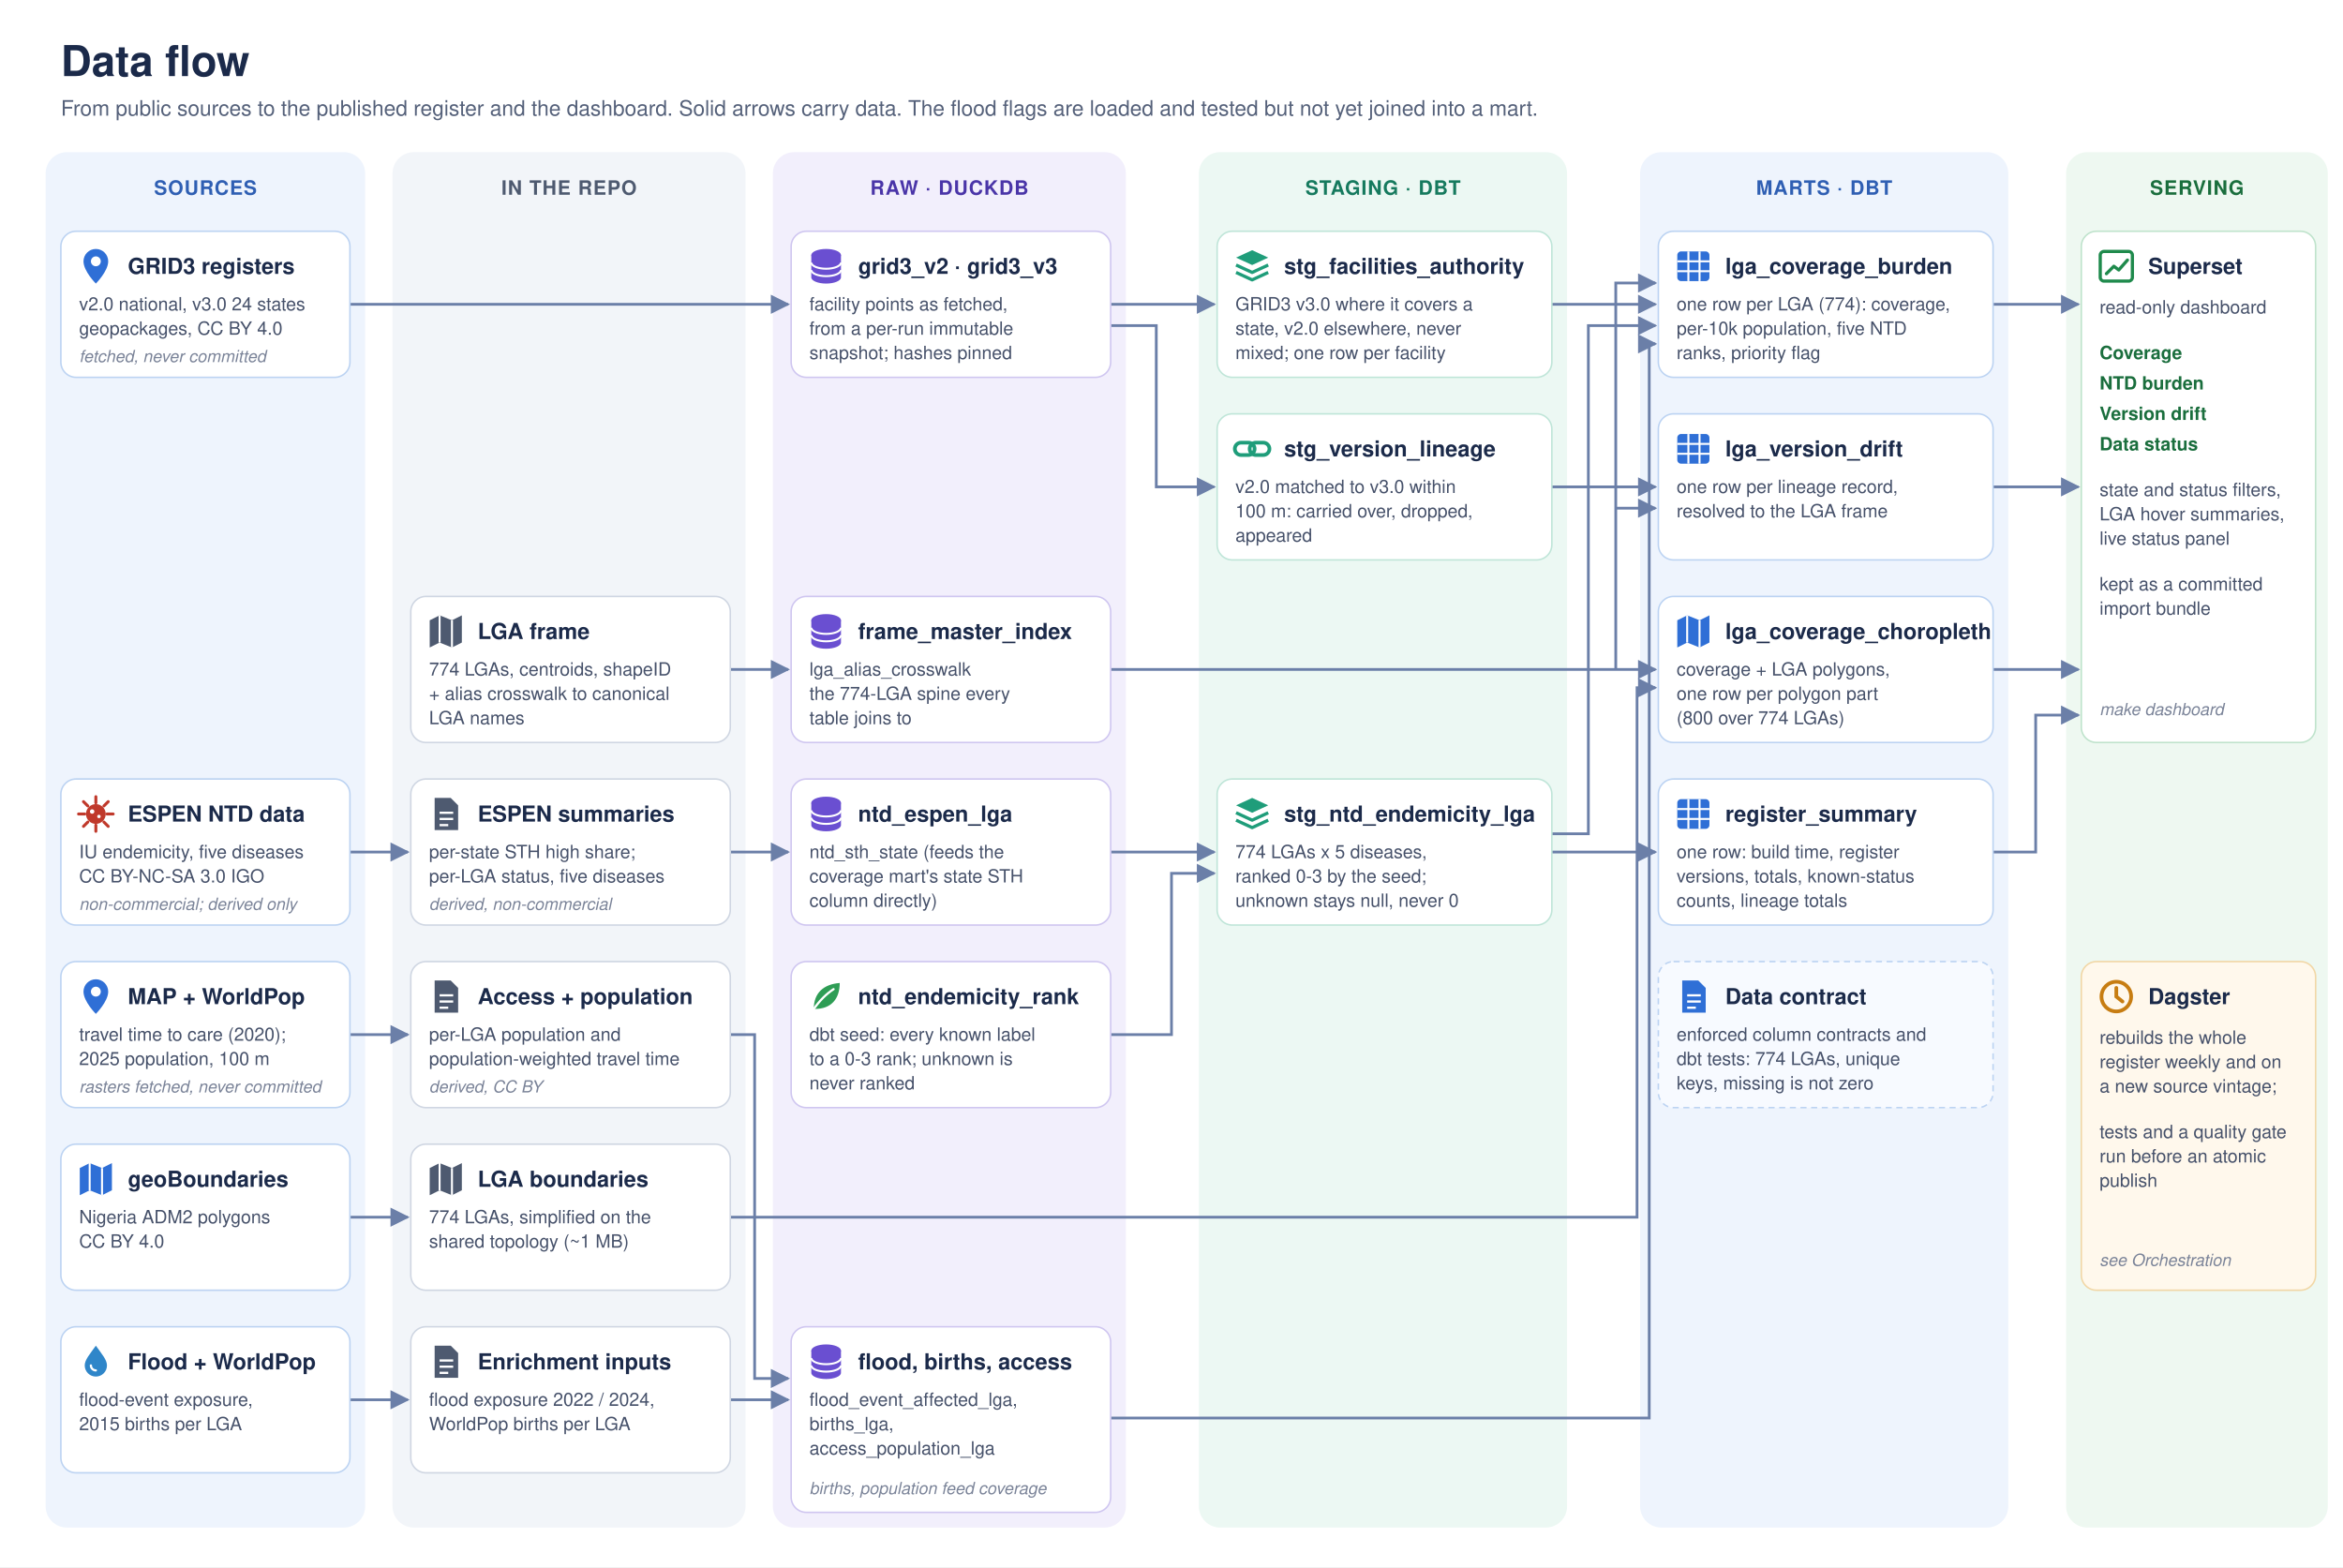
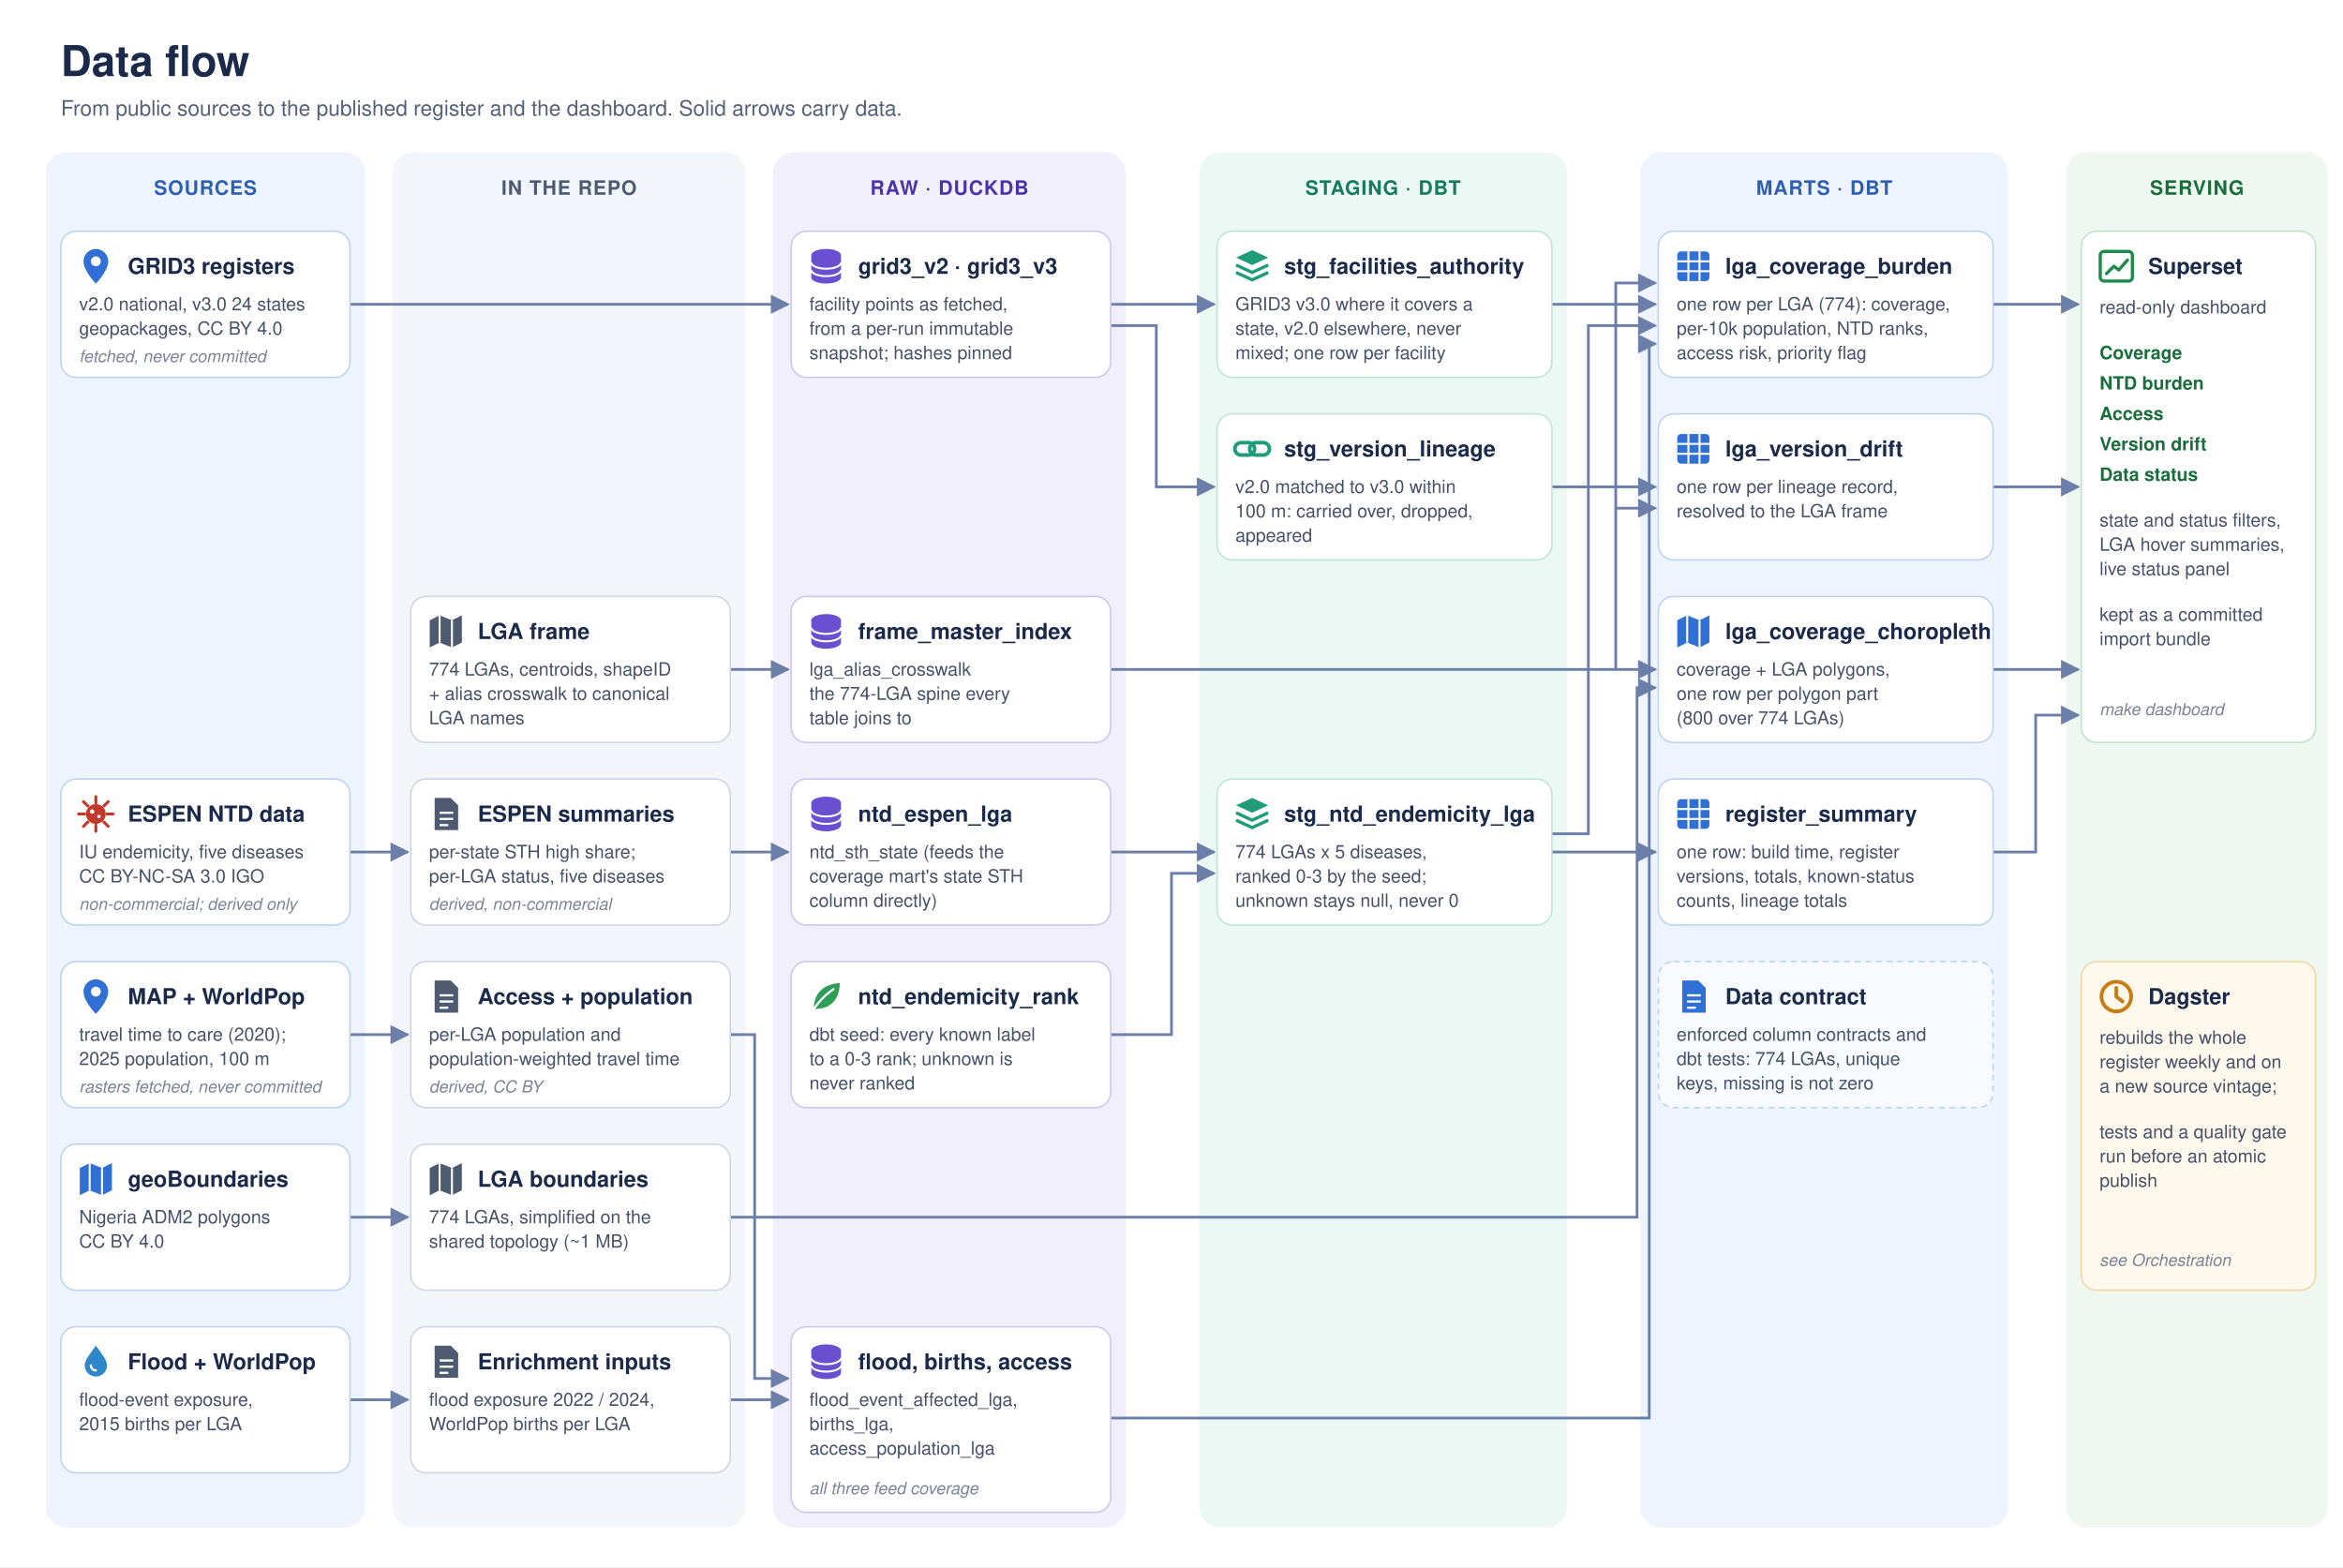
<svg xmlns="http://www.w3.org/2000/svg" xmlns:xlink="http://www.w3.org/1999/xlink" viewBox="0 0 1540 1030" width="1540" height="1030" role="img" aria-labelledby="t d" font-family="Helvetica, Arial, sans-serif">
  <defs>
    <marker id="a" viewBox="0 0 10 10" refX="9" refY="5" markerWidth="7" markerHeight="7" orient="auto">
      <path d="M0,0 L10,5 L0,10 z" fill="#6b7fa8" />
    </marker>
    <symbol id="i-pin" viewBox="0 0 32 32">
      <path fill-rule="evenodd" d="M16 2a10 10 0 0 1 10 10c0 8-10 18-10 18S6 20 6 12A10 10 0 0 1 16 2zm0 6a4 4 0 1 0 0 8a4 4 0 1 0 0-8z" fill="currentColor" />
    </symbol>
    <symbol id="i-db" viewBox="0 0 32 32">
      <ellipse cx="16" cy="7" rx="12" ry="5" fill="currentColor" />
      <path d="M4 7v18a12 5 0 0 0 24 0V7" fill="currentColor" />
      <path d="M4 13a12 5 0 0 0 24 0M4 19a12 5 0 0 0 24 0" fill="none" stroke="#fff" stroke-width="1.6" />
    </symbol>
    <symbol id="i-layers" viewBox="0 0 32 32">
      <path d="M16 3l13 6-13 6L3 9z" fill="currentColor" />
      <path d="M3 15l13 6 13-6M3 21l13 6 13-6" fill="none" stroke="currentColor" stroke-width="2.6" stroke-linejoin="round" />
    </symbol>
    <symbol id="i-table" viewBox="0 0 32 32">
      <rect x="3" y="4" width="26" height="24" rx="3" fill="currentColor" />
      <path d="M3 12h26M3 20h26M12 4v24M21 4v24" stroke="#fff" stroke-width="1.6" />
    </symbol>
    <symbol id="i-map" viewBox="0 0 32 32">
      <path d="M3 7l8-4 10 4 8-4v22l-8 4-10-4-8 4z" fill="currentColor" />
      <path d="M11 3v22M21 7v22" stroke="#fff" stroke-width="1.6" />
    </symbol>
    <symbol id="i-virus" viewBox="0 0 32 32">
      <circle cx="16" cy="16" r="8" fill="currentColor" />
      <g stroke="currentColor" stroke-width="2.4" stroke-linecap="round">
        <path d="M16 2v5M16 25v5M2 16h5M25 16h5M6 6l3.5 3.5M22.5 22.5L26 26M26 6l-3.5 3.5M9.5 22.5L6 26" />
      </g>
      <circle cx="13" cy="14" r="1.8" fill="#fff" />
      <circle cx="18.5" cy="18" r="1.4" fill="#fff" />
    </symbol>
    <symbol id="i-drop" viewBox="0 0 32 32">
      <path d="M16 3c5 7 9 11.5 9 16a9 9 0 0 1-18 0c0-4.5 4-9 9-16z" fill="currentColor" />
      <path d="M12 19a4 4 0 0 0 4 4" fill="none" stroke="#fff" stroke-width="1.8" stroke-linecap="round" />
    </symbol>
    <symbol id="i-seed" viewBox="0 0 32 32">
      <path d="M6 26C6 13 14 6 27 5c0 13-7 21-20 21z" fill="currentColor" />
      <path d="M6 26C11 19 16 14 22 10" fill="none" stroke="#fff" stroke-width="1.8" stroke-linecap="round" />
    </symbol>
    <symbol id="i-doc" viewBox="0 0 32 32">
      <path d="M7 3h13l6 6v20H7z" fill="currentColor" />
      <path d="M11 15h11M11 20h11M11 25h7" stroke="#fff" stroke-width="1.8" />
    </symbol>
    <symbol id="i-chart" viewBox="0 0 32 32">
      <rect x="3" y="4" width="26" height="24" rx="3" fill="none" stroke="currentColor" stroke-width="2.6" />
      <path d="M8 22l6-6 4 3 7-8" fill="none" stroke="currentColor" stroke-width="2.6" stroke-linecap="round" stroke-linejoin="round" />
    </symbol>
    <symbol id="i-clock" viewBox="0 0 32 32">
      <circle cx="16" cy="16" r="12" fill="none" stroke="currentColor" stroke-width="3" />
      <path d="M16 9v7l5 4" fill="none" stroke="currentColor" stroke-width="3" stroke-linecap="round" />
    </symbol>
    <symbol id="i-link" viewBox="0 0 32 32">
      <rect x="2" y="11" width="16" height="10" rx="5" fill="none" stroke="currentColor" stroke-width="3" />
      <rect x="14" y="11" width="16" height="10" rx="5" fill="none" stroke="currentColor" stroke-width="3" />
    </symbol>
    <style>
      .h1{font-size:28px;font-weight:700;fill:#1b2a4a}
      .sub{font-size:14px;fill:#55617a}
      .col{font-size:13px;font-weight:700;letter-spacing:.6px}
      .ct{font-size:14.5px;font-weight:700;fill:#1b2a4a}
      .cb{font-size:12px;fill:#46516a}
      .ft{font-size:11px;font-style:italic;fill:#7a8398}
      .e{fill:none;stroke:#6b7fa8;stroke-width:1.8;marker-end:url(#a)}
      .ed{fill:none;stroke:#9aa6bf;stroke-width:1.6;stroke-dasharray:5 4;marker-end:url(#a)}
    </style>
  </defs>
  <rect width="1540" height="1030" fill="#fff" />
  <text x="40" y="50" class="h1">Data flow</text>
-   <text x="40" y="76" class="sub">From public sources to the published register and the dashboard. Solid arrows carry data. The flood flags are loaded and tested but not yet joined into a mart.</text>
+   <text x="40" y="76" class="sub">From public sources to the published register and the dashboard. Solid arrows carry data.</text>
  <rect x="30" y="100" width="210" height="904" rx="14" fill="#eef4fd" />
  <rect x="258" y="100" width="232" height="904" rx="14" fill="#f2f5f9" />
  <rect x="508" y="100" width="232" height="904" rx="14" fill="#f2effc" />
  <rect x="788" y="100" width="242" height="904" rx="14" fill="#ecf8f3" />
  <rect x="1078" y="100" width="242" height="904" rx="14" fill="#eef4fd" />
  <rect x="1358" y="100" width="172" height="904" rx="14" fill="#eef8f1" />
  <text x="135" y="128" class="col" fill="#2f5fb3" text-anchor="middle">SOURCES</text>
  <text x="374" y="128" class="col" fill="#4e5a70" text-anchor="middle">IN THE REPO</text>
  <text x="624" y="128" class="col" fill="#4a35a8" text-anchor="middle">RAW · DUCKDB</text>
  <text x="909" y="128" class="col" fill="#167a5e" text-anchor="middle">STAGING · DBT</text>
  <text x="1199" y="128" class="col" fill="#2f5fb3" text-anchor="middle">MARTS · DBT</text>
  <text x="1444" y="128" class="col" fill="#1a6e3d" text-anchor="middle">SERVING</text>
  <path class="e" d="M230,200 H518" />
  <path class="e" d="M730,200 H798" />
  <path class="e" d="M730,214 H760 V320 H798" />
  <path class="e" d="M1020,200 H1088" />
  <path class="e" d="M1020,320 H1088" />
  <path class="e" d="M480,440 H518" />
  <path class="e" d="M730,440 H1088" />
  <path class="e" d="M1062,440 V186 H1088" />
  <path class="e" d="M1062,334 H1088" />
  <path class="e" d="M230,560 H268" />
  <path class="e" d="M480,560 H518" />
  <path class="e" d="M730,560 H798" />
  <path class="e" d="M730,680 H770 V574 H798" />
  <path class="e" d="M1020,560 H1088" />
  <path class="e" d="M1020,548 H1044 V214 H1088" />
  <path class="e" d="M230,800 H268" />
  <path class="e" d="M230,680 H268" />
  <path class="e" d="M480,680 H496 V906 H518" />
  <path class="e" d="M730,932 H1084 V226 H1088" />
  <path class="e" d="M480,800 H1076 V452 H1088" />
  <path class="e" d="M230,920 H268" />
  <path class="e" d="M480,920 H518" />
  <path class="e" d="M1310,200 H1366" />
  <path class="e" d="M1310,320 H1366" />
  <path class="e" d="M1310,440 H1366" />
  <path class="e" d="M1310,560 H1338 V470 H1366" />
  <g>
    <rect x="40" y="152" width="190" height="96" rx="10" fill="#fff" stroke="#bcd3f2" />
    <use href="#i-pin" xlink:href="#i-pin" x="50" y="162" width="26" height="26" color="#2f6fd6" />
    <text x="84" y="180" class="ct">GRID3 registers</text>
    <text class="cb">
      <tspan x="52" y="204">v2.0 national, v3.0 24 states</tspan>
      <tspan x="52" y="220">geopackages, CC BY 4.0</tspan>
    </text>
    <text x="52" y="238" class="ft">fetched, never committed</text>
  </g>
  <g>
    <rect x="40" y="512" width="190" height="96" rx="10" fill="#fff" stroke="#bcd3f2" />
    <use href="#i-virus" xlink:href="#i-virus" x="50" y="522" width="26" height="26" color="#c0392b" />
    <text x="84" y="540" class="ct">ESPEN NTD data</text>
    <text class="cb">
      <tspan x="52" y="564">IU endemicity, five diseases</tspan>
      <tspan x="52" y="580">CC BY-NC-SA 3.0 IGO</tspan>
    </text>
    <text x="52" y="598" class="ft">non-commercial; derived only</text>
  </g>
  <g>
    <rect x="40" y="752" width="190" height="96" rx="10" fill="#fff" stroke="#bcd3f2" />
    <use href="#i-map" xlink:href="#i-map" x="50" y="762" width="26" height="26" color="#2f6fd6" />
    <text x="84" y="780" class="ct">geoBoundaries</text>
    <text class="cb">
      <tspan x="52" y="804">Nigeria ADM2 polygons</tspan>
      <tspan x="52" y="820">CC BY 4.0</tspan>
    </text>
  </g>
  <g>
    <rect x="40" y="872" width="190" height="96" rx="10" fill="#fff" stroke="#bcd3f2" />
    <use href="#i-drop" xlink:href="#i-drop" x="50" y="882" width="26" height="26" color="#2f86c9" />
    <text x="84" y="900" class="ct">Flood + WorldPop</text>
    <text class="cb">
      <tspan x="52" y="924">flood-event exposure,</tspan>
      <tspan x="52" y="940">2015 births per LGA</tspan>
    </text>
  </g>
  <g>
    <rect x="40" y="632" width="190" height="96" rx="10" fill="#fff" stroke="#bcd3f2" />
    <use href="#i-pin" xlink:href="#i-pin" x="50" y="642" width="26" height="26" color="#2f6fd6" />
    <text x="84" y="660" class="ct">MAP + WorldPop</text>
    <text class="cb">
      <tspan x="52" y="684">travel time to care (2020);</tspan>
      <tspan x="52" y="700">2025 population, 100 m</tspan>
    </text>
    <text x="52" y="718" class="ft">rasters fetched, never committed</text>
  </g>
  <g>
    <rect x="270" y="392" width="210" height="96" rx="10" fill="#fff" stroke="#cfd6e2" />
    <use href="#i-map" xlink:href="#i-map" x="280" y="402" width="26" height="26" color="#4e5a70" />
    <text x="314" y="420" class="ct">LGA frame</text>
    <text class="cb">
      <tspan x="282" y="444">774 LGAs, centroids, shapeID</tspan>
      <tspan x="282" y="460">+ alias crosswalk to canonical</tspan>
      <tspan x="282" y="476">LGA names</tspan>
    </text>
  </g>
  <g>
    <rect x="270" y="512" width="210" height="96" rx="10" fill="#fff" stroke="#cfd6e2" />
    <use href="#i-doc" xlink:href="#i-doc" x="280" y="522" width="26" height="26" color="#4e5a70" />
    <text x="314" y="540" class="ct">ESPEN summaries</text>
    <text class="cb">
      <tspan x="282" y="564">per-state STH high share;</tspan>
      <tspan x="282" y="580">per-LGA status, five diseases</tspan>
    </text>
    <text x="282" y="598" class="ft">derived, non-commercial</text>
  </g>
  <g>
    <rect x="270" y="752" width="210" height="96" rx="10" fill="#fff" stroke="#cfd6e2" />
    <use href="#i-map" xlink:href="#i-map" x="280" y="762" width="26" height="26" color="#4e5a70" />
    <text x="314" y="780" class="ct">LGA boundaries</text>
    <text class="cb">
      <tspan x="282" y="804">774 LGAs, simplified on the</tspan>
      <tspan x="282" y="820">shared topology (~1 MB)</tspan>
    </text>
  </g>
  <g>
    <rect x="270" y="872" width="210" height="96" rx="10" fill="#fff" stroke="#cfd6e2" />
    <use href="#i-doc" xlink:href="#i-doc" x="280" y="882" width="26" height="26" color="#4e5a70" />
    <text x="314" y="900" class="ct">Enrichment inputs</text>
    <text class="cb">
      <tspan x="282" y="924">flood exposure 2022 / 2024,</tspan>
      <tspan x="282" y="940">WorldPop births per LGA</tspan>
    </text>
  </g>
  <g>
    <rect x="270" y="632" width="210" height="96" rx="10" fill="#fff" stroke="#cfd6e2" />
    <use href="#i-doc" xlink:href="#i-doc" x="280" y="642" width="26" height="26" color="#4e5a70" />
    <text x="314" y="660" class="ct">Access + population</text>
    <text class="cb">
      <tspan x="282" y="684">per-LGA population and</tspan>
      <tspan x="282" y="700">population-weighted travel time</tspan>
    </text>
    <text x="282" y="718" class="ft">derived, CC BY</text>
  </g>
  <g>
    <rect x="520" y="152" width="210" height="96" rx="10" fill="#fff" stroke="#cfc6f0" />
    <use href="#i-db" xlink:href="#i-db" x="530" y="162" width="26" height="26" color="#6a4fd1" />
    <text x="564" y="180" class="ct">grid3_v2 · grid3_v3</text>
    <text class="cb">
      <tspan x="532" y="204">facility points as fetched,</tspan>
      <tspan x="532" y="220">from a per-run immutable</tspan>
      <tspan x="532" y="236">snapshot; hashes pinned</tspan>
    </text>
  </g>
  <g>
    <rect x="520" y="392" width="210" height="96" rx="10" fill="#fff" stroke="#cfc6f0" />
    <use href="#i-db" xlink:href="#i-db" x="530" y="402" width="26" height="26" color="#6a4fd1" />
    <text x="564" y="420" class="ct">frame_master_index</text>
    <text class="cb">
      <tspan x="532" y="444">lga_alias_crosswalk</tspan>
      <tspan x="532" y="460">the 774-LGA spine every</tspan>
      <tspan x="532" y="476">table joins to</tspan>
    </text>
  </g>
  <g>
    <rect x="520" y="512" width="210" height="96" rx="10" fill="#fff" stroke="#cfc6f0" />
    <use href="#i-db" xlink:href="#i-db" x="530" y="522" width="26" height="26" color="#6a4fd1" />
    <text x="564" y="540" class="ct">ntd_espen_lga</text>
    <text class="cb">
      <tspan x="532" y="564">ntd_sth_state (feeds the</tspan>
      <tspan x="532" y="580">coverage mart's state STH</tspan>
      <tspan x="532" y="596">column directly)</tspan>
    </text>
  </g>
  <g>
    <rect x="520" y="632" width="210" height="96" rx="10" fill="#fff" stroke="#cfc6f0" />
    <use href="#i-seed" xlink:href="#i-seed" x="530" y="642" width="26" height="26" color="#2e9d55" />
    <text x="564" y="660" class="ct">ntd_endemicity_rank</text>
    <text class="cb">
      <tspan x="532" y="684">dbt seed: every known label</tspan>
      <tspan x="532" y="700">to a 0-3 rank; unknown is</tspan>
      <tspan x="532" y="716">never ranked</tspan>
    </text>
  </g>
  <g>
    <rect x="520" y="872" width="210" height="122" rx="10" fill="#fff" stroke="#cfc6f0" />
    <use href="#i-db" xlink:href="#i-db" x="530" y="882" width="26" height="26" color="#6a4fd1" />
    <text x="564" y="900" class="ct">flood, births, access</text>
    <text class="cb">
      <tspan x="532" y="924">flood_event_affected_lga,</tspan>
      <tspan x="532" y="940">births_lga,</tspan>
      <tspan x="532" y="956">access_population_lga</tspan>
    </text>
-     <text x="532" y="982" class="ft">births, population feed coverage</text>
+     <text x="532" y="982" class="ft">all three feed coverage</text>
  </g>
  <g>
    <rect x="800" y="152" width="220" height="96" rx="10" fill="#fff" stroke="#bfe5d8" />
    <use href="#i-layers" xlink:href="#i-layers" x="810" y="162" width="26" height="26" color="#1f9d7a" />
    <text x="844" y="180" class="ct">stg_facilities_authority</text>
    <text class="cb">
      <tspan x="812" y="204">GRID3 v3.0 where it covers a</tspan>
      <tspan x="812" y="220">state, v2.0 elsewhere, never</tspan>
      <tspan x="812" y="236">mixed; one row per facility</tspan>
    </text>
  </g>
  <g>
    <rect x="800" y="272" width="220" height="96" rx="10" fill="#fff" stroke="#bfe5d8" />
    <use href="#i-link" xlink:href="#i-link" x="810" y="282" width="26" height="26" color="#1f9d7a" />
    <text x="844" y="300" class="ct">stg_version_lineage</text>
    <text class="cb">
      <tspan x="812" y="324">v2.0 matched to v3.0 within</tspan>
      <tspan x="812" y="340">100 m: carried over, dropped,</tspan>
      <tspan x="812" y="356">appeared</tspan>
    </text>
  </g>
  <g>
    <rect x="800" y="512" width="220" height="96" rx="10" fill="#fff" stroke="#bfe5d8" />
    <use href="#i-layers" xlink:href="#i-layers" x="810" y="522" width="26" height="26" color="#1f9d7a" />
    <text x="844" y="540" class="ct">stg_ntd_endemicity_lga</text>
    <text class="cb">
      <tspan x="812" y="564">774 LGAs x 5 diseases,</tspan>
      <tspan x="812" y="580">ranked 0-3 by the seed;</tspan>
      <tspan x="812" y="596">unknown stays null, never 0</tspan>
    </text>
  </g>
  <g>
    <rect x="1090" y="152" width="220" height="96" rx="10" fill="#fff" stroke="#bcd3f2" />
    <use href="#i-table" xlink:href="#i-table" x="1100" y="162" width="26" height="26" color="#2f6fd6" />
    <text x="1134" y="180" class="ct">lga_coverage_burden</text>
    <text class="cb">
      <tspan x="1102" y="204">one row per LGA (774): coverage,</tspan>
-       <tspan x="1102" y="220">per-10k population, five NTD</tspan>
-       <tspan x="1102" y="236">ranks, priority flag</tspan>
+       <tspan x="1102" y="220">per-10k population, NTD ranks,</tspan>
+       <tspan x="1102" y="236">access risk, priority flag</tspan>
    </text>
  </g>
  <g>
    <rect x="1090" y="272" width="220" height="96" rx="10" fill="#fff" stroke="#bcd3f2" />
    <use href="#i-table" xlink:href="#i-table" x="1100" y="282" width="26" height="26" color="#2f6fd6" />
    <text x="1134" y="300" class="ct">lga_version_drift</text>
    <text class="cb">
      <tspan x="1102" y="324">one row per lineage record,</tspan>
      <tspan x="1102" y="340">resolved to the LGA frame</tspan>
    </text>
  </g>
  <g>
    <rect x="1090" y="392" width="220" height="96" rx="10" fill="#fff" stroke="#bcd3f2" />
    <use href="#i-map" xlink:href="#i-map" x="1100" y="402" width="26" height="26" color="#2f6fd6" />
    <text x="1134" y="420" class="ct" font-size="13.5" textLength="168" lengthAdjust="spacingAndGlyphs">lga_coverage_choropleth</text>
    <text class="cb">
      <tspan x="1102" y="444">coverage + LGA polygons,</tspan>
      <tspan x="1102" y="460">one row per polygon part</tspan>
      <tspan x="1102" y="476">(800 over 774 LGAs)</tspan>
    </text>
  </g>
  <g>
    <rect x="1090" y="512" width="220" height="96" rx="10" fill="#fff" stroke="#bcd3f2" />
    <use href="#i-table" xlink:href="#i-table" x="1100" y="522" width="26" height="26" color="#2f6fd6" />
    <text x="1134" y="540" class="ct">register_summary</text>
    <text class="cb">
      <tspan x="1102" y="564">one row: build time, register</tspan>
      <tspan x="1102" y="580">versions, totals, known-status</tspan>
      <tspan x="1102" y="596">counts, lineage totals</tspan>
    </text>
  </g>
  <g>
    <rect x="1090" y="632" width="220" height="96" rx="10" fill="#f7faff" stroke="#bcd3f2" stroke-dasharray="4 3" />
    <use href="#i-doc" xlink:href="#i-doc" x="1100" y="642" width="26" height="26" color="#2f6fd6" />
    <text x="1134" y="660" class="ct">Data contract</text>
    <text class="cb">
      <tspan x="1102" y="684">enforced column contracts and</tspan>
      <tspan x="1102" y="700">dbt tests: 774 LGAs, unique</tspan>
      <tspan x="1102" y="716">keys, missing is not zero</tspan>
    </text>
  </g>
  <g>
    <rect x="1368" y="152" width="154" height="336" rx="10" fill="#fff" stroke="#bfe3cc" />
    <use href="#i-chart" xlink:href="#i-chart" x="1378" y="162" width="26" height="26" color="#1f8a4c" />
    <text x="1412" y="180" class="ct">Superset</text>
    <text class="cb">
      <tspan x="1380" y="206">read-only dashboard</tspan>
      <tspan x="1380" y="236" font-weight="700" fill="#1a6e3d">Coverage</tspan>
      <tspan x="1380" y="256" font-weight="700" fill="#1a6e3d">NTD burden</tspan>
-       <tspan x="1380" y="276" font-weight="700" fill="#1a6e3d">Version drift</tspan>
-       <tspan x="1380" y="296" font-weight="700" fill="#1a6e3d">Data status</tspan>
-       <tspan x="1380" y="326">state and status filters,</tspan>
-       <tspan x="1380" y="342">LGA hover summaries,</tspan>
-       <tspan x="1380" y="358">live status panel</tspan>
-       <tspan x="1380" y="388">kept as a committed</tspan>
-       <tspan x="1380" y="404">import bundle</tspan>
+       <tspan x="1380" y="276" font-weight="700" fill="#1a6e3d">Access</tspan>
+       <tspan x="1380" y="296" font-weight="700" fill="#1a6e3d">Version drift</tspan>
+       <tspan x="1380" y="316" font-weight="700" fill="#1a6e3d">Data status</tspan>
+       <tspan x="1380" y="346">state and status filters,</tspan>
+       <tspan x="1380" y="362">LGA hover summaries,</tspan>
+       <tspan x="1380" y="378">live status panel</tspan>
+       <tspan x="1380" y="408">kept as a committed</tspan>
+       <tspan x="1380" y="424">import bundle</tspan>
    </text>
    <text x="1380" y="470" class="ft">make dashboard</text>
  </g>
  <g>
    <rect x="1368" y="632" width="154" height="216" rx="10" fill="#fff8ec" stroke="#f1d7a6" />
    <use href="#i-clock" xlink:href="#i-clock" x="1378" y="642" width="26" height="26" color="#c77d12" />
    <text x="1412" y="660" class="ct">Dagster</text>
    <text class="cb">
      <tspan x="1380" y="686">rebuilds the whole</tspan>
      <tspan x="1380" y="702">register weekly and on</tspan>
      <tspan x="1380" y="718">a new source vintage;</tspan>
      <tspan x="1380" y="748">tests and a quality gate</tspan>
      <tspan x="1380" y="764">run before an atomic</tspan>
      <tspan x="1380" y="780">publish</tspan>
    </text>
    <text x="1380" y="832" class="ft">see Orchestration</text>
  </g>
</svg>
